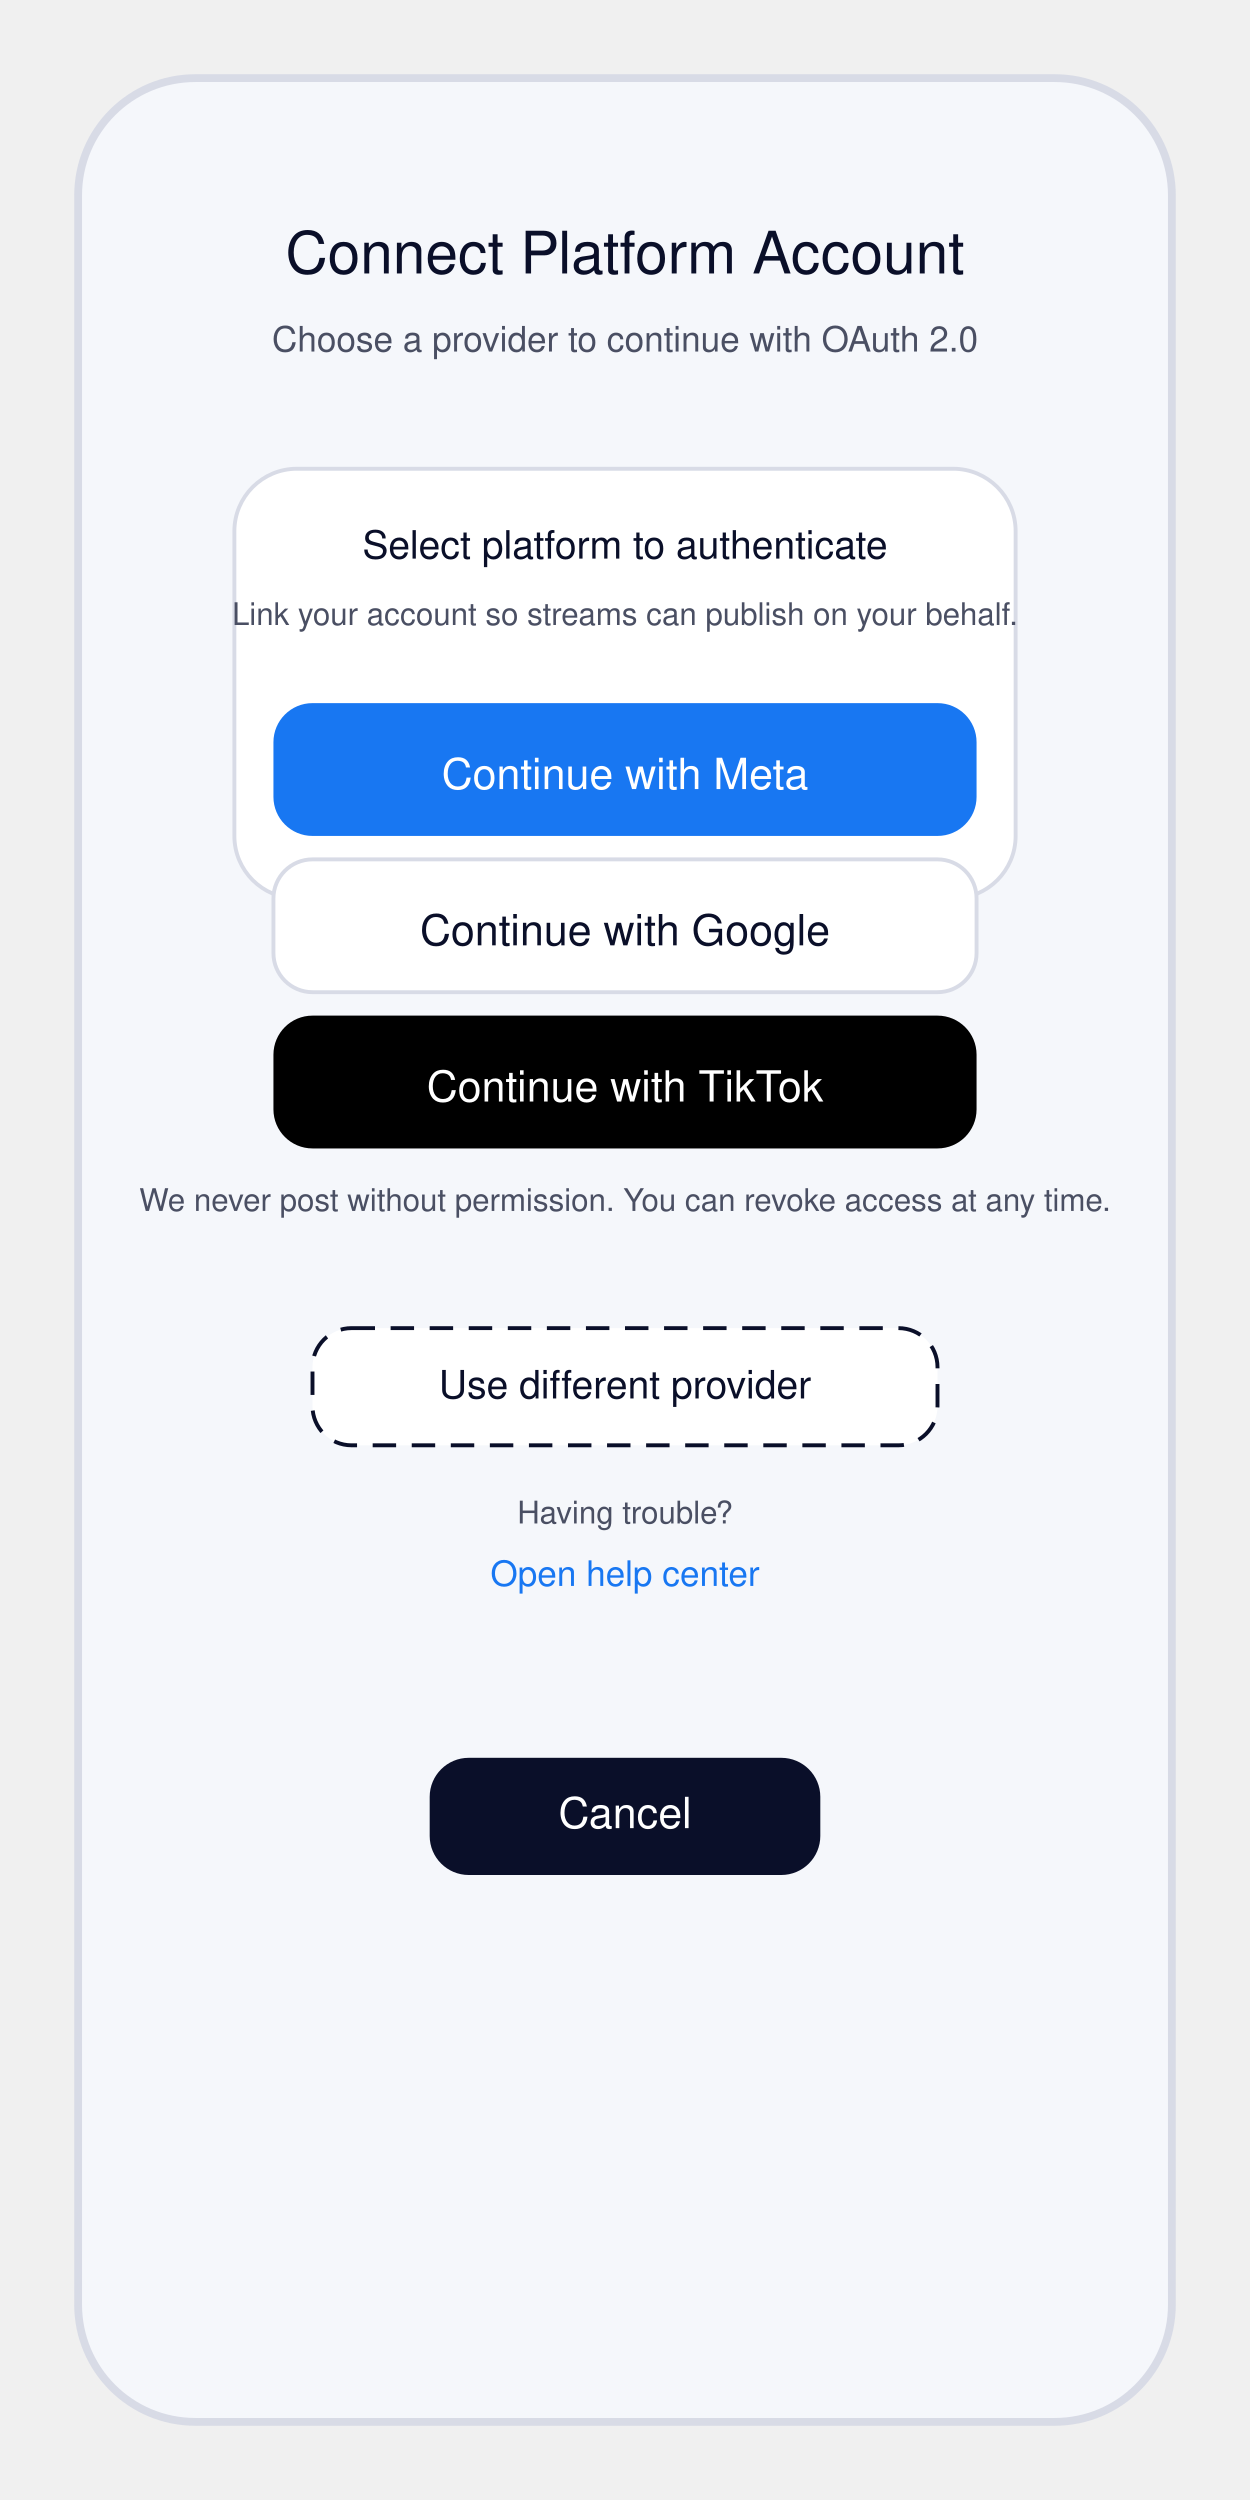
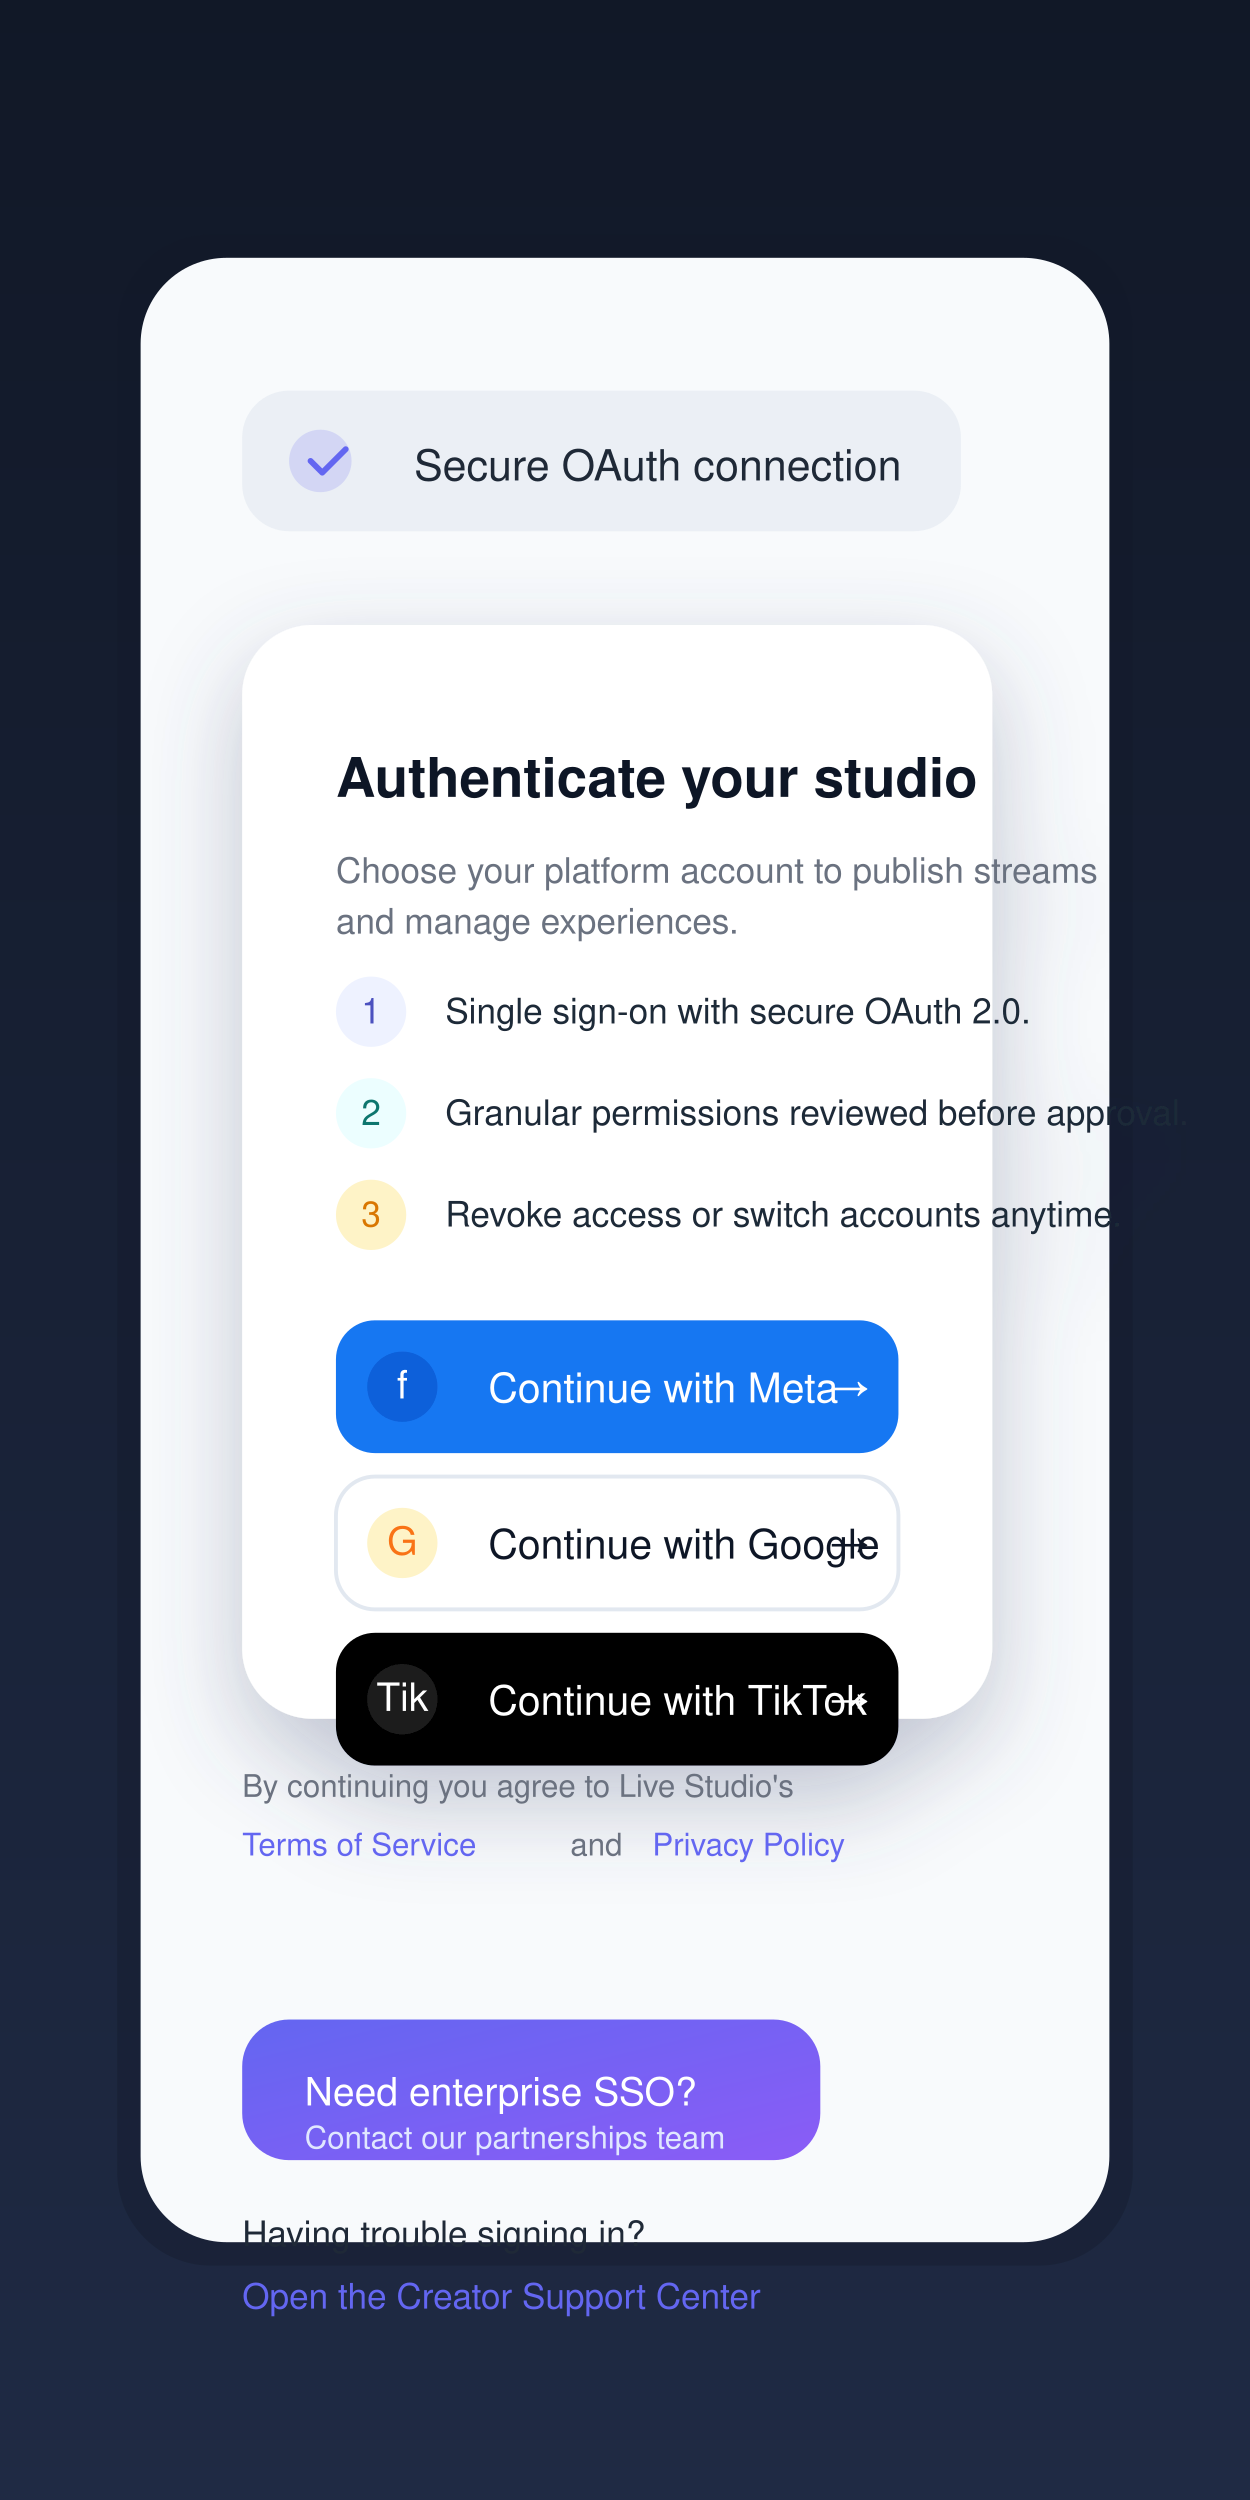
<svg xmlns="http://www.w3.org/2000/svg" width="640" height="1280" viewBox="0 0 640 1280">
-   <rect x="40" y="40" width="560" height="1200" rx="60" ry="60" fill="#f5f7fb" stroke="#d8dbe6" stroke-width="4" />
-   <text x="320" y="140" font-family="SF Pro Display, Helvetica" font-size="30" fill="#0a0f29" text-anchor="middle">Connect Platform Account</text>
-   <text x="320" y="180" font-family="SF Pro Display, Helvetica" font-size="18" fill="#4a4f63" text-anchor="middle">Choose a provider to continue with OAuth 2.0</text>
-   <rect x="120" y="240" width="400" height="220" rx="32" ry="32" fill="#ffffff" stroke="#d8dbe6" stroke-width="2" />
-   <text x="320" y="286" font-family="SF Pro Display, Helvetica" font-size="20" fill="#0a0f29" text-anchor="middle">Select platform to authenticate</text>
-   <text x="320" y="320" font-family="SF Pro Display, Helvetica" font-size="16" fill="#4a4f63" text-anchor="middle">Link your account so streams can publish on your behalf.</text>
-   <rect x="140" y="360" width="360" height="68" rx="20" ry="20" fill="#1877f2" />
-   <text x="320" y="404" font-family="SF Pro Display, Helvetica" font-size="22" fill="#ffffff" text-anchor="middle">Continue with Meta</text>
-   <rect x="140" y="440" width="360" height="68" rx="20" ry="20" fill="#ffffff" stroke="#d8dbe6" stroke-width="2" />
-   <text x="320" y="484" font-family="SF Pro Display, Helvetica" font-size="22" fill="#0a0f29" text-anchor="middle">Continue with Google</text>
-   <rect x="140" y="520" width="360" height="68" rx="20" ry="20" fill="#000000" />
-   <text x="320" y="564" font-family="SF Pro Display, Helvetica" font-size="22" fill="#ffffff" text-anchor="middle">Continue with TikTok</text>
-   <text x="320" y="620" font-family="SF Pro Display, Helvetica" font-size="16" fill="#4a4f63" text-anchor="middle">We never post without permission. You can revoke access at any time.</text>
-   <rect x="160" y="680" width="320" height="60" rx="20" ry="20" fill="#ffffff" stroke="#0a0f29" stroke-width="2" stroke-dasharray="12 8" />
-   <text x="320" y="716" font-family="SF Pro Display, Helvetica" font-size="20" fill="#0a0f29" text-anchor="middle">Use different provider</text>
-   <text x="320" y="780" font-family="SF Pro Display, Helvetica" font-size="16" fill="#4a4f63" text-anchor="middle">Having trouble?</text>
-   <text x="320" y="812" font-family="SF Pro Display, Helvetica" font-size="18" fill="#1877f2" text-anchor="middle">Open help center</text>
-   <rect x="220" y="900" width="200" height="60" rx="20" ry="20" fill="#0a0f29" />
-   <text x="320" y="936" font-family="SF Pro Display, Helvetica" font-size="22" fill="#ffffff" text-anchor="middle">Cancel</text>
+   <defs>
+     <linearGradient id="bgGradient" x1="0" y1="0" x2="0" y2="1">
+       <stop offset="0%" stop-color="#111827" />
+       <stop offset="100%" stop-color="#1f2a44" />
+     </linearGradient>
+     <linearGradient id="ctaGradient" x1="0" y1="0" x2="1" y2="1">
+       <stop offset="0%" stop-color="#6366f1" />
+       <stop offset="100%" stop-color="#8b5cf6" />
+     </linearGradient>
+     <filter id="cardShadow" x="-20%" y="-20%" width="140%" height="140%">
+       <feOffset dy="18" in="SourceAlpha" result="shadowOffset" />
+       <feGaussianBlur stdDeviation="24" in="shadowOffset" result="shadowBlur" />
+       <feColorMatrix in="shadowBlur" type="matrix" values="0 0 0 0 0.07  0 0 0 0 0.09  0 0 0 0 0.19  0 0 0 0.32 0" result="shadow" />
+       <feBlend in="SourceGraphic" in2="shadow" mode="normal" />
+     </filter>
+   </defs>
+   <rect width="640" height="1280" fill="url(#bgGradient)" />
+   <g transform="translate(60, 120)">
+     <rect width="520" height="1040" rx="48" fill="#111827" opacity="0.35" />
+     <rect x="12" y="12" width="496" height="1016" rx="44" fill="#f8fafc" />
+     <g transform="translate(64, 80)">
+       <rect width="368" height="72" rx="24" fill="#e2e8f0" opacity="0.6" />
+       <g transform="translate(24, 20)">
+         <circle cx="16" cy="16" r="16" fill="#6366f1" opacity="0.18" />
+         <path d="M11 16l6 6 12-12" fill="none" stroke="#6366f1" stroke-width="3" stroke-linecap="round" stroke-linejoin="round" />
+       </g>
+       <text x="88" y="46" font-family="SF Pro Display, Helvetica" font-size="22" fill="#1f2937">Secure OAuth connection</text>
+     </g>
+     <g transform="translate(64, 200)" filter="url(#cardShadow)">
+       <rect width="384" height="560" rx="36" fill="#ffffff" />
+       <text x="48" y="88" font-family="SF Pro Display, Helvetica" font-size="28" font-weight="600" fill="#111827">Authenticate your studio</text>
+       <text x="48" y="132" font-family="SF Pro Display, Helvetica" font-size="18" fill="#6b7280">
+         <tspan x="48" y="132">Choose your platform account to publish streams</tspan>
+         <tspan x="48" y="158">and manage experiences.</tspan>
+       </text>
+       <g transform="translate(48, 180)">
+         <circle cx="18" cy="18" r="18" fill="#eef2ff" />
+         <text x="18" y="24" font-family="SF Pro Display, Helvetica" font-size="18" text-anchor="middle" fill="#4c51bf">1</text>
+         <text x="56" y="24" font-family="SF Pro Display, Helvetica" font-size="18" fill="#1f2937">Single sign-on with secure OAuth 2.0.</text>
+       </g>
+       <g transform="translate(48, 232)">
+         <circle cx="18" cy="18" r="18" fill="#ecfeff" />
+         <text x="18" y="24" font-family="SF Pro Display, Helvetica" font-size="18" text-anchor="middle" fill="#0f766e">2</text>
+         <text x="56" y="24" font-family="SF Pro Display, Helvetica" font-size="18" fill="#1f2937">Granular permissions reviewed before approval.</text>
+       </g>
+       <g transform="translate(48, 284)">
+         <circle cx="18" cy="18" r="18" fill="#fef3c7" />
+         <text x="18" y="24" font-family="SF Pro Display, Helvetica" font-size="18" text-anchor="middle" fill="#d97706">3</text>
+         <text x="56" y="24" font-family="SF Pro Display, Helvetica" font-size="18" fill="#1f2937">Revoke access or switch accounts anytime.</text>
+       </g>
+       <g transform="translate(48, 356)">
+         <rect width="288" height="68" rx="20" fill="#1877f2" />
+         <circle cx="34" cy="34" r="18" fill="#0b5ed7" opacity="0.9" />
+         <text x="34" y="40" font-family="SF Pro Display, Helvetica" font-size="20" text-anchor="middle" fill="#ffffff">f</text>
+         <text x="78" y="42" font-family="SF Pro Display, Helvetica" font-size="21" fill="#ffffff">Continue with Meta</text>
+         <text x="252" y="42" font-family="SF Pro Display, Helvetica" font-size="22" fill="#ffffff">→</text>
+       </g>
+       <g transform="translate(48, 436)">
+         <rect width="288" height="68" rx="20" fill="#ffffff" stroke="#e2e8f0" stroke-width="2" />
+         <circle cx="34" cy="34" r="18" fill="#fef3c7" />
+         <text x="34" y="40" font-family="SF Pro Display, Helvetica" font-size="20" text-anchor="middle" fill="#f97316">G</text>
+         <text x="78" y="42" font-family="SF Pro Display, Helvetica" font-size="21" fill="#111827">Continue with Google</text>
+         <text x="252" y="42" font-family="SF Pro Display, Helvetica" font-size="22" fill="#111827">→</text>
+       </g>
+       <g transform="translate(48, 516)">
+         <rect width="288" height="68" rx="20" fill="#000000" />
+         <circle cx="34" cy="34" r="18" fill="#ffffff" opacity="0.12" />
+         <text x="34" y="40" font-family="SF Pro Display, Helvetica" font-size="20" text-anchor="middle" fill="#ffffff">Tik</text>
+         <text x="78" y="42" font-family="SF Pro Display, Helvetica" font-size="21" fill="#ffffff">Continue with TikTok</text>
+         <text x="252" y="42" font-family="SF Pro Display, Helvetica" font-size="22" fill="#ffffff">→</text>
+       </g>
+     </g>
+     <g transform="translate(64, 800)">
+       <text x="0" y="0" font-family="SF Pro Display, Helvetica" font-size="16" fill="#6b7280">By continuing you agree to Live Studio's</text>
+       <text x="0" y="30" font-family="SF Pro Display, Helvetica" font-size="16" fill="#6366f1">Terms of Service</text>
+       <text x="168" y="30" font-family="SF Pro Display, Helvetica" font-size="16" fill="#6b7280">and</text>
+       <text x="210" y="30" font-family="SF Pro Display, Helvetica" font-size="16" fill="#6366f1">Privacy Policy</text>
+     </g>
+     <g transform="translate(64, 914)">
+       <rect width="296" height="72" rx="24" fill="url(#ctaGradient)" />
+       <text x="32" y="44" font-family="SF Pro Display, Helvetica" font-size="20" fill="#ffffff">Need enterprise SSO?</text>
+       <text x="32" y="66" font-family="SF Pro Display, Helvetica" font-size="16" fill="#e0e7ff">Contact our partnerships team</text>
+     </g>
+     <g transform="translate(64, 1030)">
+       <text x="0" y="0" font-family="SF Pro Display, Helvetica" font-size="18" fill="#1f2937">Having trouble signing in?</text>
+       <text x="0" y="32" font-family="SF Pro Display, Helvetica" font-size="18" fill="#6366f1">Open the Creator Support Center</text>
+     </g>
+   </g>
</svg>
